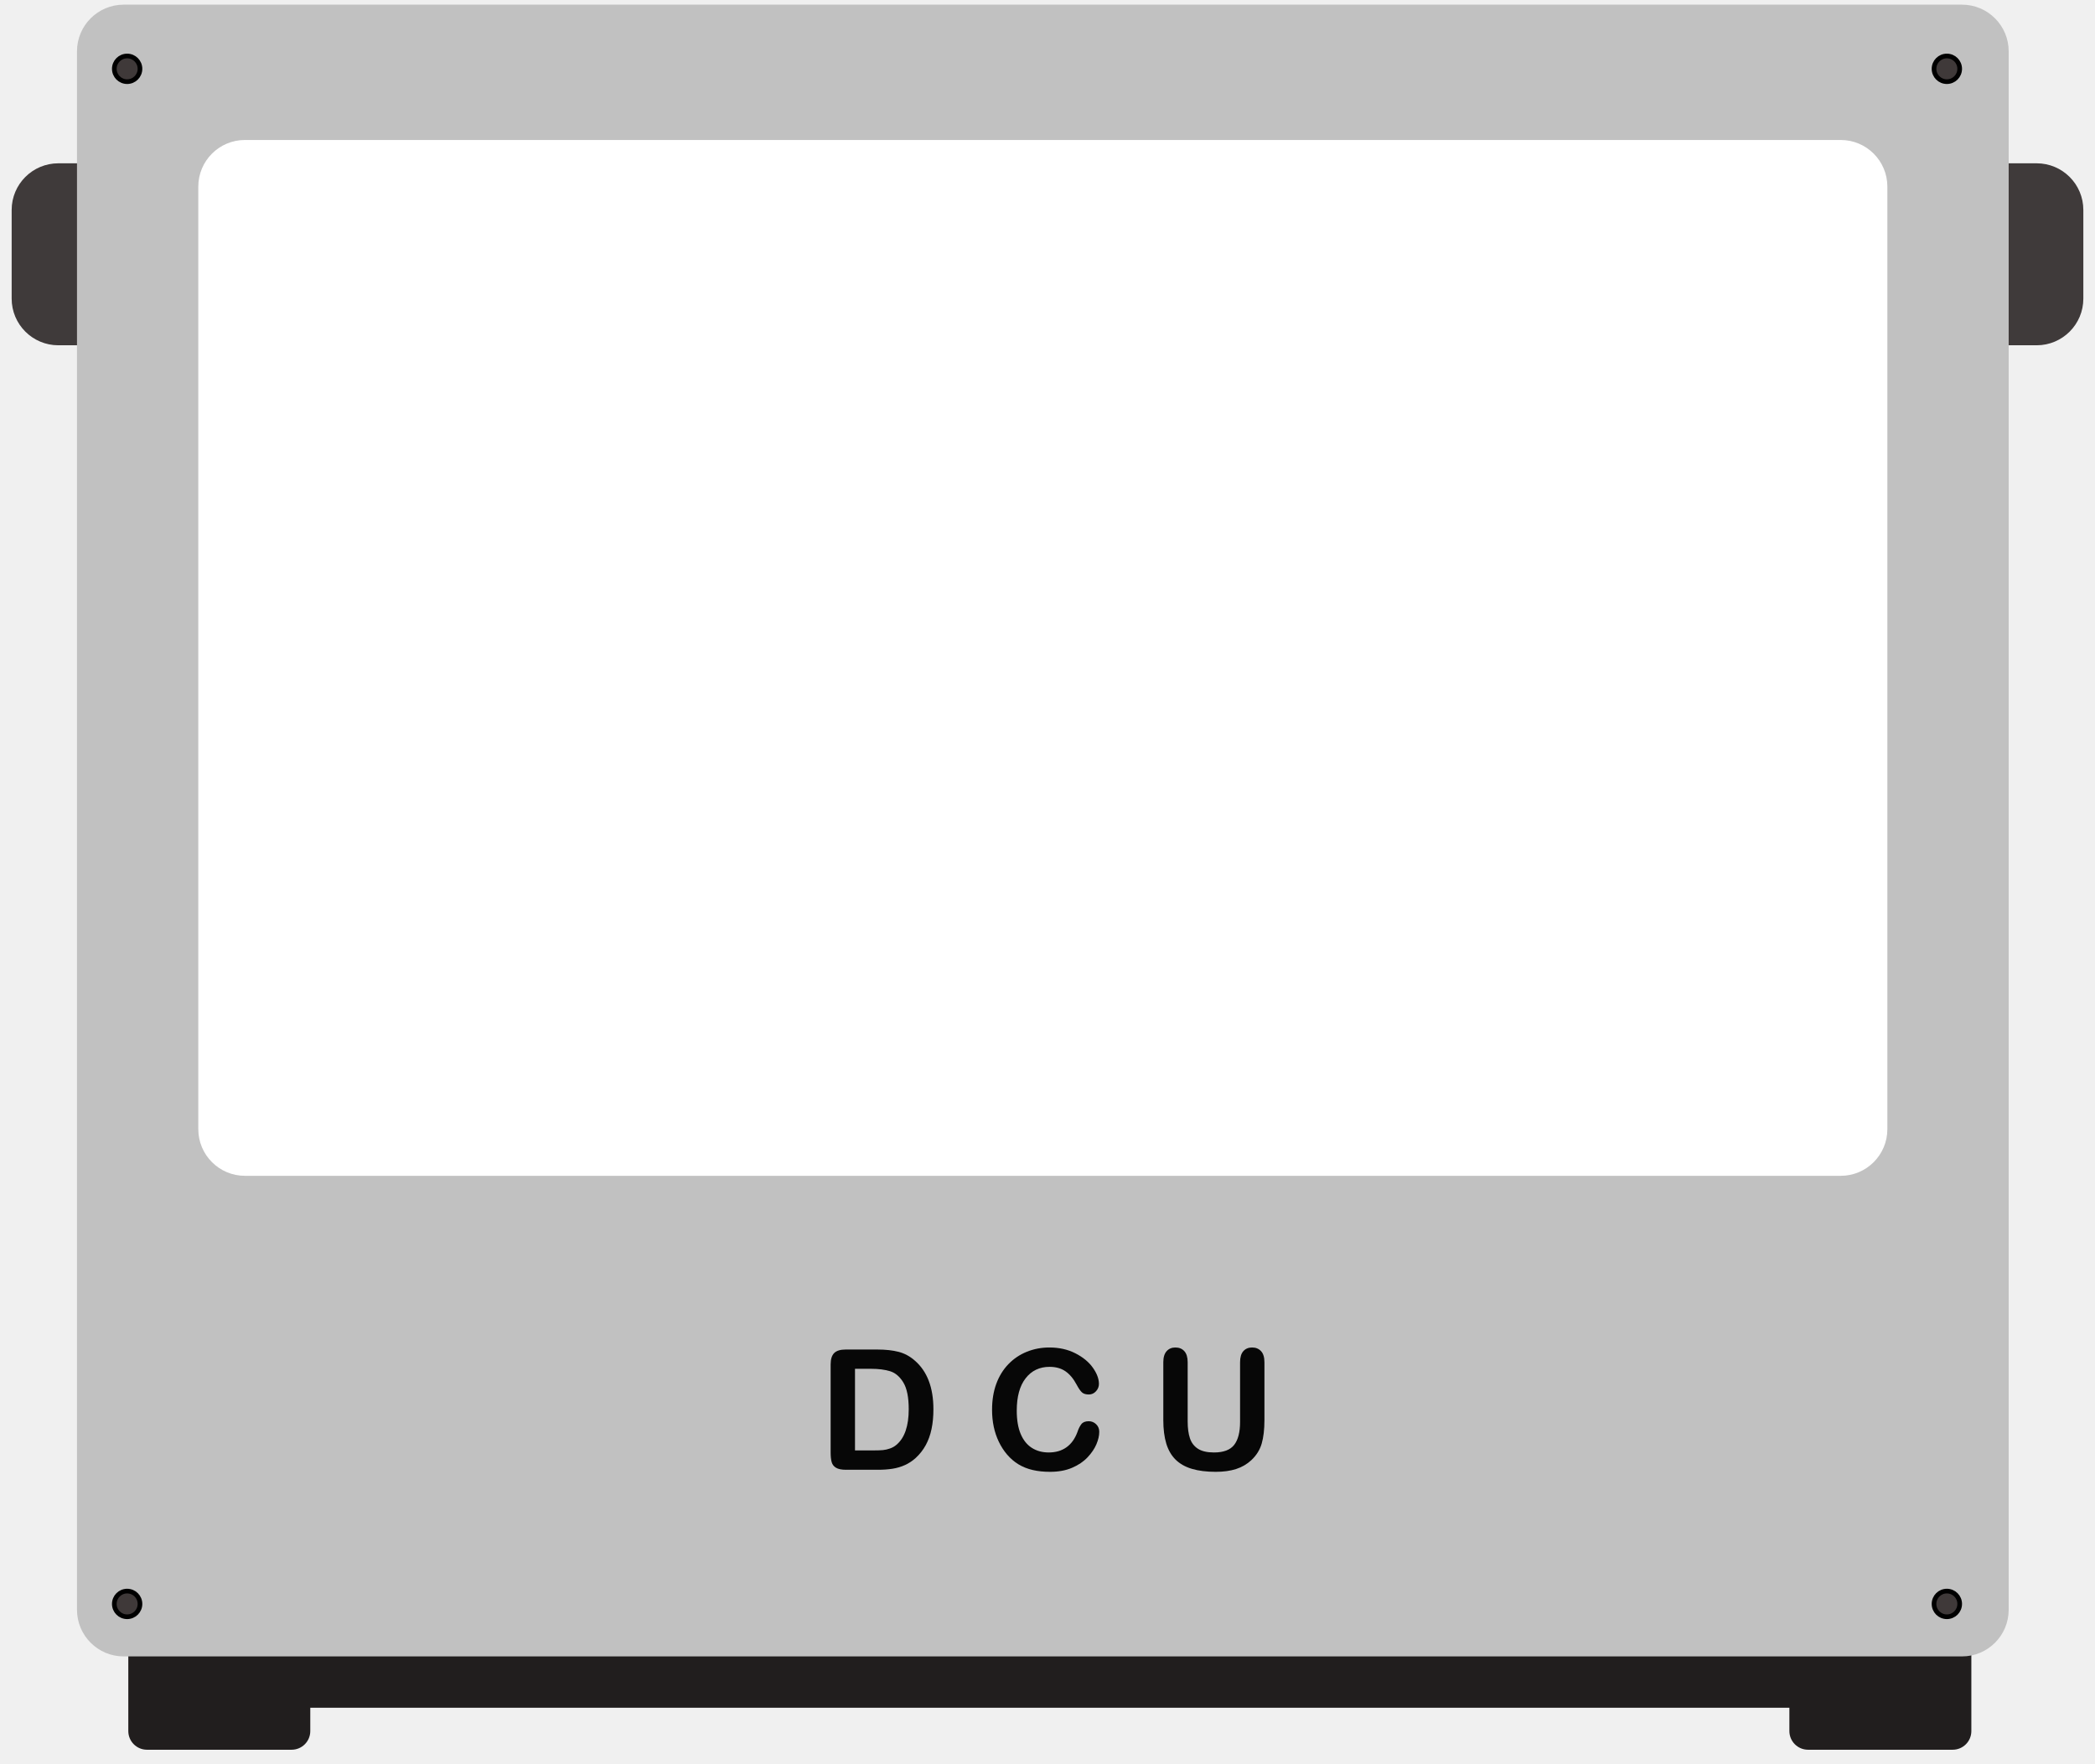
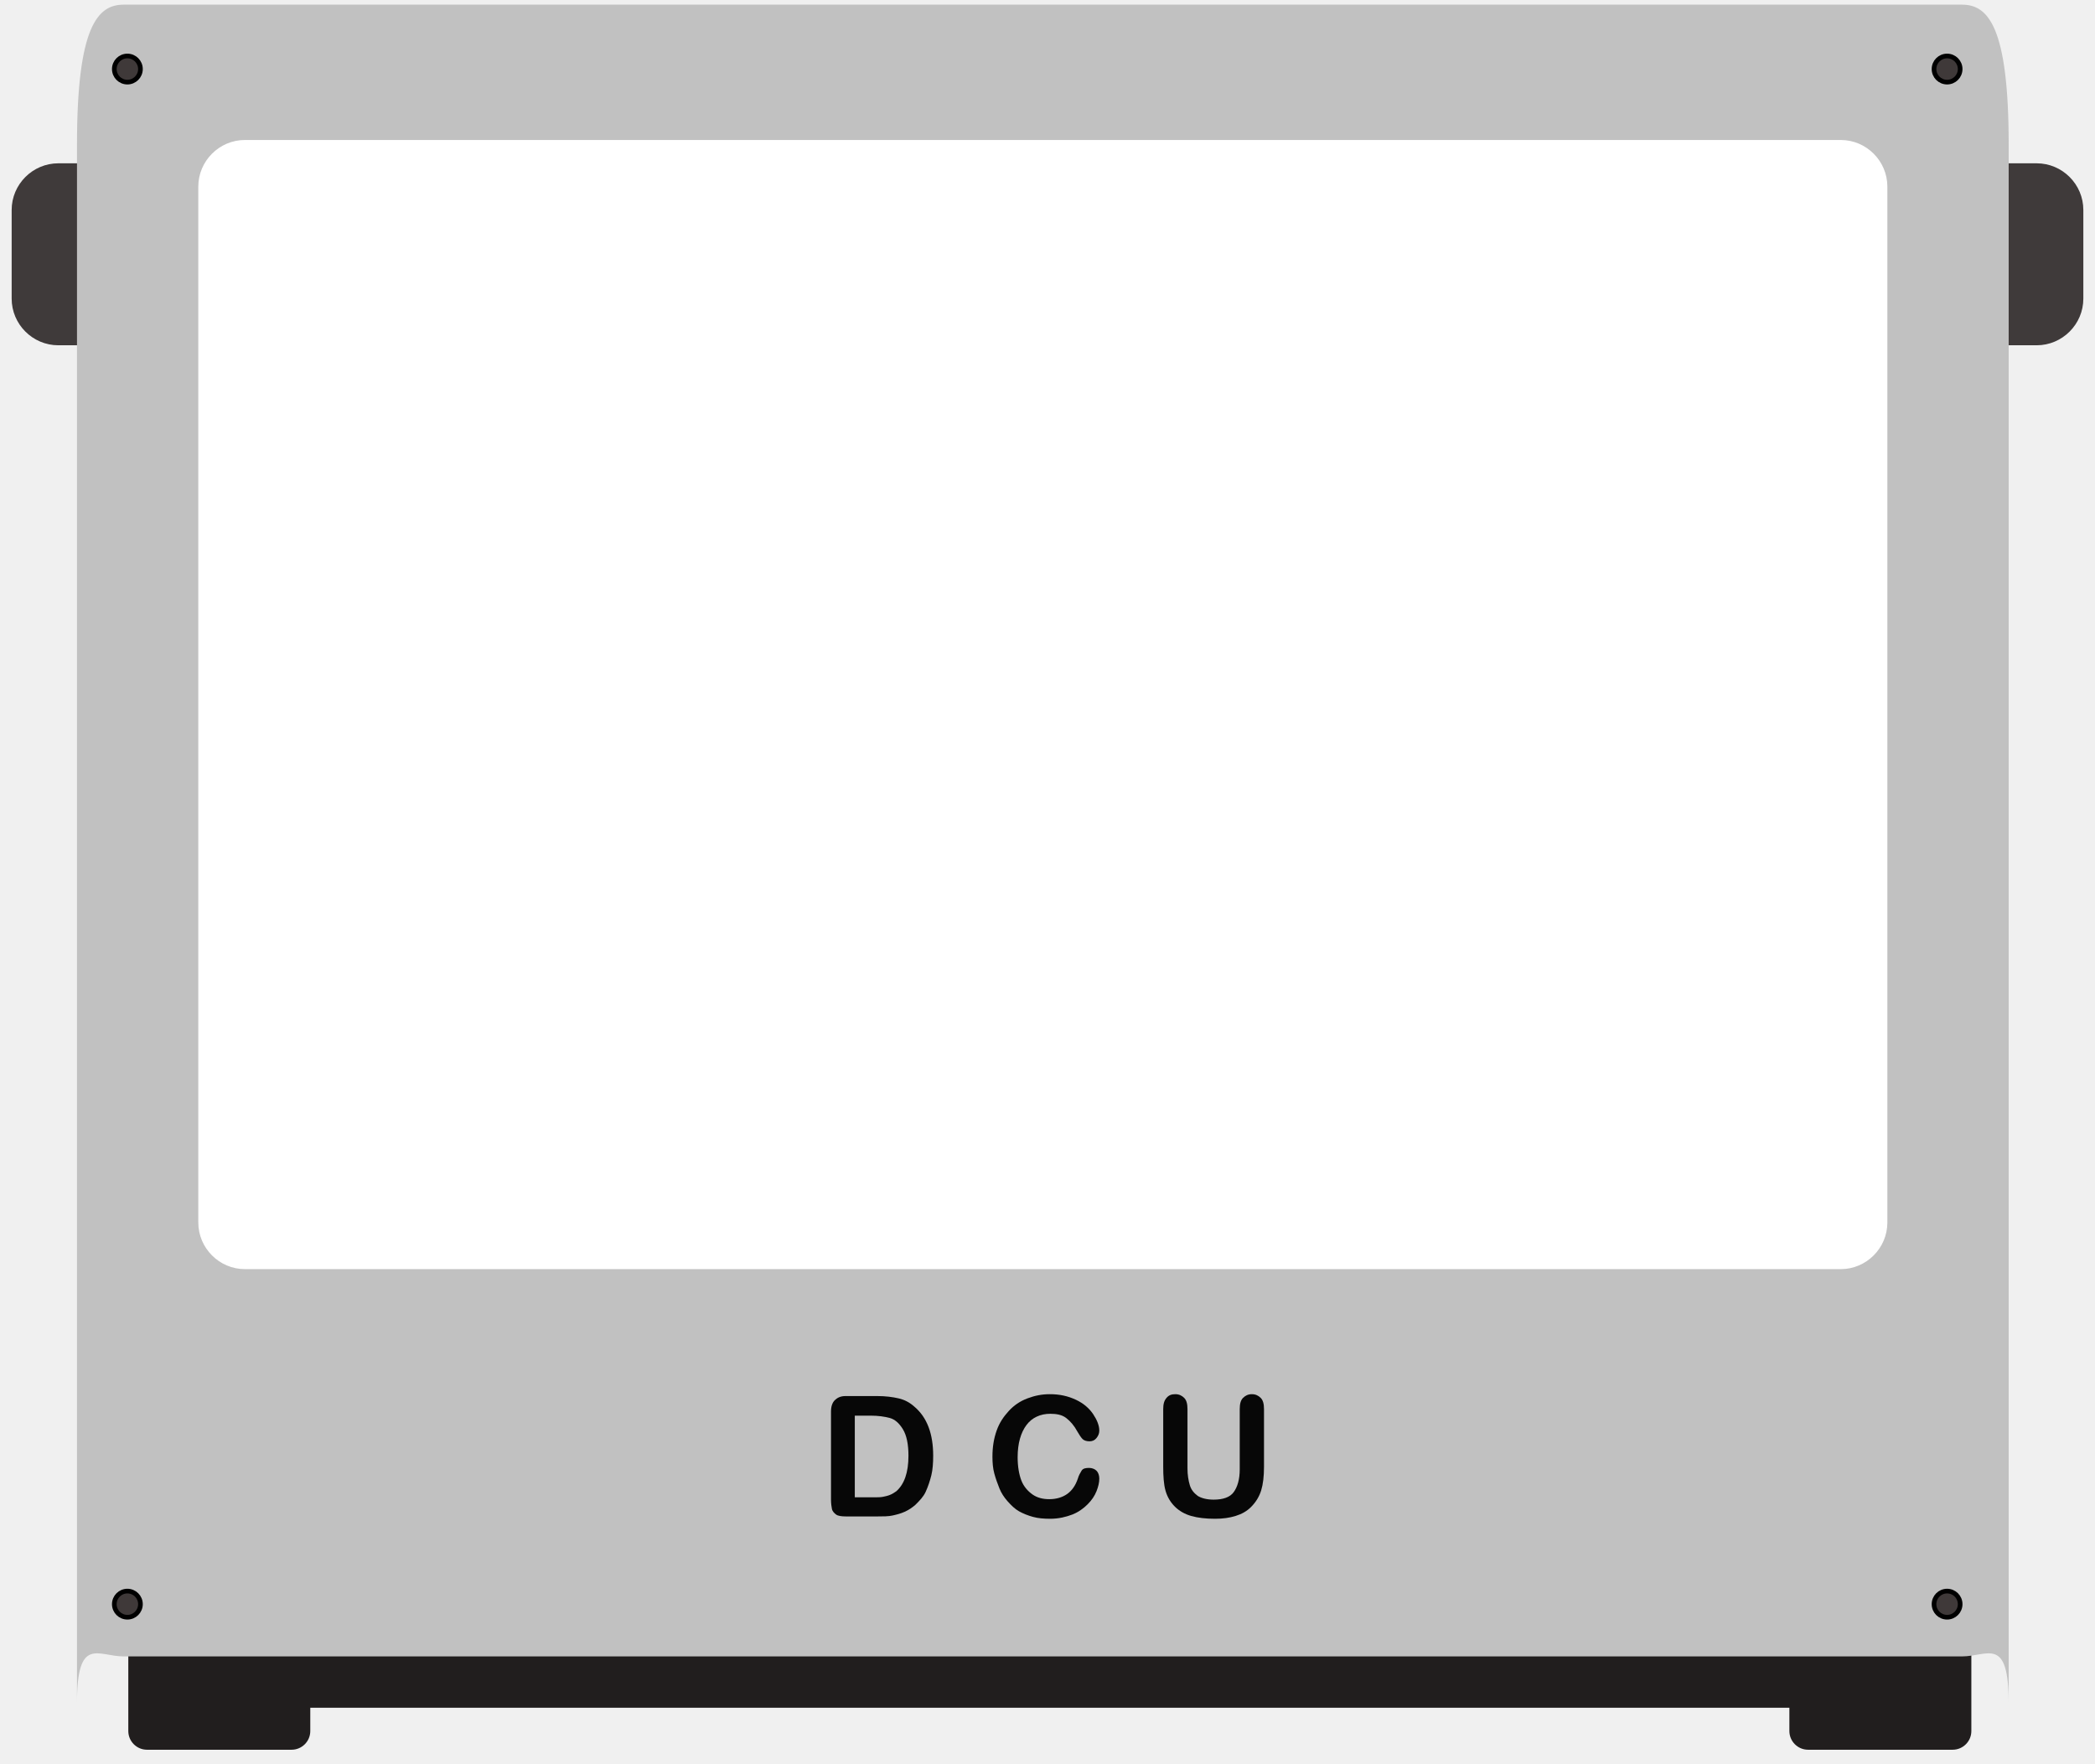
- <svg xmlns="http://www.w3.org/2000/svg" version="1.1" id="Layer_1" x="0px" y="0px" viewBox="0 0 449 378" enable-background="new 0 0 449 378" xml:space="preserve">
+ <svg xmlns="http://www.w3.org/2000/svg" version="1.1" id="Layer_1" x="0px" y="0px" viewBox="0 0 449 378" style="enable-background:new 0 0 449 378;" xml:space="preserve">
+   <style type="text/css">
+ 	.st0{fill:#3F3A3A;}
+ 	.st1{fill:#211E1E;}
+ 	.st2{fill:#C1C1C1;}
+ 	.st3{fill:#3F3939;stroke:#000000;stroke-miterlimit:10;}
+ 	.st4{fill:#FFFFFF;}
+ 	.st5{fill:#070707;}
+ </style>
  <g>
-     <path fill="#3F3A3A" d="M30.5,64c0,5.523-4.478,10-10,10h-8c-5.522,0-10-4.477-10-10V45c0-5.523,4.478-10,10-10h8   c5.522,0,10,4.477,10,10V64z" />
-     <path fill="#3F3A3A" d="M446.5,64c0,5.523-4.478,10-10,10h-8c-5.523,0-10-4.477-10-10V45c0-5.523,4.477-10,10-10h8   c5.522,0,10,4.477,10,10V64z" />
-     <path fill="#211E1E" d="M418.5,347h-16v-2c0-2.209-1.791-4-4-4h-350c-2.209,0-4,1.791-4,4v2h-13c-2.209,0-4,1.791-4,4v20   c0,2.209,1.791,4,4,4h31c2.209,0,4-1.791,4-4v-5h317v5c0,2.209,1.791,4,4,4h31c2.209,0,4-1.791,4-4v-20   C422.5,348.791,420.709,347,418.5,347z" />
-     <path fill="#C1C1C1" d="M430.5,345c0,5.522-4.478,10-10,10h-394c-5.522,0-10-4.478-10-10V11c0-5.523,4.478-10,10-10h394   c5.522,0,10,4.477,10,10V345z" />
-     <circle fill="#3F3939" stroke="#000000" stroke-miterlimit="10" cx="27.25" cy="14.75" r="2.75" />
-     <circle fill="#3F3939" stroke="#000000" stroke-miterlimit="10" cx="27.25" cy="343.75" r="2.75" />
-     <circle fill="#3F3939" stroke="#000000" stroke-miterlimit="10" cx="417.25" cy="343.75" r="2.75" />
-     <circle fill="#3F3939" stroke="#000000" stroke-miterlimit="10" cx="417.25" cy="14.75" r="2.75" />
-     <path fill="#FFFFFF" d="M404.5,242c0,5.523-4.478,10-10,10h-342c-5.523,0-10-4.477-10-10V40c0-5.523,4.477-10,10-10h342   c5.522,0,10,4.477,10,10V242z" />
+     <path class="st0" d="M30.5,64c0,5.5-4.5,10-10,10h-8c-5.5,0-10-4.5-10-10V45c0-5.5,4.5-10,10-10h8c5.5,0,10,4.5,10,10V64z" />
+     <path class="st0" d="M446.5,64c0,5.5-4.5,10-10,10h-8c-5.5,0-10-4.5-10-10V45c0-5.5,4.5-10,10-10h8c5.5,0,10,4.5,10,10V64z" />
+     <path class="st1" d="M418.5,347h-16v-2c0-2.2-1.8-4-4-4h-350c-2.2,0-4,1.8-4,4v2h-13c-2.2,0-4,1.8-4,4v20c0,2.2,1.8,4,4,4h31   c2.2,0,4-1.8,4-4v-5h317v5c0,2.2,1.8,4,4,4h31c2.2,0,4-1.8,4-4v-20C422.5,348.8,420.7,347,418.5,347z" />
+     <path class="st2" d="M430.5,365c0-14.5-4.5-10-10-10h-394c-5.5,0-10-4.5-10,10V31c0-25.5,4.5-30,10-30h394c5.5,0,10,4.5,10,30V365z   " />
+     <circle class="st3" cx="27.3" cy="14.8" r="2.8" />
+     <circle class="st3" cx="27.3" cy="343.8" r="2.8" />
+     <circle class="st3" cx="417.3" cy="343.8" r="2.8" />
+     <circle class="st3" cx="417.3" cy="14.8" r="2.8" />
+     <path class="st4" d="M404.5,262c0,5.5-4.5,10-10,10h-342c-5.5,0-10-4.5-10-10V40c0-5.5,4.5-10,10-10h342c5.5,0,10,4.5,10,10V262z" />
    <g>
-       <path fill="#070707" d="M181.223,289.23h6.803c1.77,0,3.287,0.164,4.553,0.492s2.414,0.943,3.445,1.846    c2.684,2.297,4.025,5.789,4.025,10.477c0,1.547-0.135,2.959-0.404,4.236s-0.686,2.429-1.248,3.454s-1.283,1.942-2.162,2.751    c-0.691,0.621-1.447,1.119-2.268,1.494s-1.702,0.639-2.646,0.791s-2.007,0.229-3.19,0.229h-6.803    c-0.949,0-1.664-0.144-2.145-0.431s-0.794-0.691-0.94-1.213s-0.22-1.198-0.22-2.03V292.43c0-1.125,0.252-1.939,0.756-2.443    S180.098,289.23,181.223,289.23z M183.244,293.361v17.49h3.955c0.867,0,1.547-0.023,2.039-0.07s1.002-0.164,1.529-0.352    s0.984-0.451,1.371-0.791c1.746-1.477,2.619-4.02,2.619-7.629c0-2.543-0.384-4.447-1.151-5.713s-1.714-2.071-2.839-2.417    s-2.484-0.519-4.078-0.519H183.244z" />
-       <path fill="#070707" d="M235.592,306.861c0,0.82-0.202,1.708-0.606,2.663s-1.04,1.893-1.907,2.813s-1.975,1.667-3.322,2.241    s-2.918,0.861-4.711,0.861c-1.359,0-2.596-0.129-3.709-0.387s-2.124-0.659-3.032-1.204s-1.743-1.263-2.505-2.153    c-0.68-0.809-1.26-1.714-1.74-2.716s-0.841-2.071-1.081-3.208s-0.36-2.344-0.36-3.621c0-2.074,0.302-3.932,0.905-5.572    s1.468-3.044,2.593-4.21s2.443-2.054,3.955-2.663s3.123-0.914,4.834-0.914c2.086,0,3.943,0.416,5.572,1.248    s2.877,1.86,3.744,3.085s1.301,2.382,1.301,3.472c0,0.598-0.211,1.125-0.633,1.582s-0.932,0.686-1.529,0.686    c-0.668,0-1.169-0.158-1.503-0.475s-0.706-0.861-1.116-1.635c-0.68-1.277-1.479-2.232-2.399-2.865s-2.054-0.949-3.401-0.949    c-2.145,0-3.853,0.814-5.124,2.443s-1.907,3.943-1.907,6.943c0,2.004,0.281,3.671,0.844,5.001s1.359,2.323,2.391,2.979    s2.238,0.984,3.621,0.984c1.5,0,2.769-0.372,3.806-1.116s1.819-1.837,2.347-3.278c0.223-0.68,0.498-1.233,0.826-1.661    s0.855-0.642,1.582-0.642c0.621,0,1.154,0.217,1.6,0.65S235.592,306.217,235.592,306.861z" />
-       <path fill="#070707" d="M249.32,304.348v-12.393c0-1.055,0.237-1.846,0.712-2.373s1.099-0.791,1.872-0.791    c0.809,0,1.45,0.264,1.925,0.791s0.712,1.318,0.712,2.373v12.674c0,1.441,0.161,2.646,0.483,3.612s0.894,1.717,1.714,2.25    s1.969,0.8,3.445,0.8c2.039,0,3.48-0.542,4.324-1.626s1.266-2.728,1.266-4.931v-12.779c0-1.066,0.234-1.86,0.703-2.382    s1.096-0.782,1.881-0.782s1.421,0.261,1.907,0.782s0.729,1.315,0.729,2.382v12.393c0,2.016-0.196,3.697-0.589,5.045    s-1.134,2.531-2.224,3.551c-0.938,0.867-2.027,1.5-3.27,1.898s-2.695,0.598-4.359,0.598c-1.98,0-3.686-0.214-5.115-0.642    s-2.596-1.09-3.498-1.986s-1.564-2.045-1.986-3.445S249.32,306.293,249.32,304.348z" />
+       <path class="st5" d="M181.2,299.2h6.8c1.8,0,3.3,0.2,4.6,0.5s2.4,0.9,3.4,1.8c2.7,2.3,4,5.8,4,10.5c0,1.5-0.1,3-0.4,4.2    s-0.7,2.4-1.2,3.5s-1.3,1.9-2.2,2.8c-0.7,0.6-1.4,1.1-2.3,1.5s-1.7,0.6-2.6,0.8s-2,0.2-3.2,0.2h-6.8c-0.9,0-1.7-0.1-2.1-0.4    s-0.8-0.7-0.9-1.2s-0.2-1.2-0.2-2v-18.9c0-1.1,0.3-1.9,0.8-2.4S180.1,299.2,181.2,299.2z M183.2,303.4v17.5h4c0.9,0,1.5,0,2-0.1    s1-0.2,1.5-0.4s1-0.5,1.4-0.8c1.7-1.5,2.6-4,2.6-7.6c0-2.5-0.4-4.4-1.2-5.7s-1.7-2.1-2.8-2.4s-2.5-0.5-4.1-0.5L183.2,303.4    L183.2,303.4z" />
+       <path class="st5" d="M235.6,316.9c0,0.8-0.2,1.7-0.6,2.7s-1,1.9-1.9,2.8s-2,1.7-3.3,2.2s-2.9,0.9-4.7,0.9c-1.4,0-2.6-0.1-3.7-0.4    s-2.1-0.7-3-1.2s-1.7-1.3-2.5-2.2c-0.7-0.8-1.3-1.7-1.7-2.7s-0.8-2.1-1.1-3.2s-0.4-2.3-0.4-3.6c0-2.1,0.3-3.9,0.9-5.6    s1.5-3,2.6-4.2s2.4-2.1,4-2.7s3.1-0.9,4.8-0.9c2.1,0,3.9,0.4,5.6,1.2s2.9,1.9,3.7,3.1s1.3,2.4,1.3,3.5c0,0.6-0.2,1.1-0.6,1.6    s-0.9,0.7-1.5,0.7c-0.7,0-1.2-0.2-1.5-0.5s-0.7-0.9-1.1-1.6c-0.7-1.3-1.5-2.2-2.4-2.9s-2.1-0.9-3.4-0.9c-2.1,0-3.9,0.8-5.1,2.4    s-1.9,3.9-1.9,6.9c0,2,0.3,3.7,0.8,5s1.4,2.3,2.4,3s2.2,1,3.6,1c1.5,0,2.8-0.4,3.8-1.1s1.8-1.8,2.3-3.3c0.2-0.7,0.5-1.2,0.8-1.7    s0.9-0.6,1.6-0.6c0.6,0,1.2,0.2,1.6,0.6S235.6,316.2,235.6,316.9z" />
+       <path class="st5" d="M249.3,314.3V302c0-1.1,0.2-1.8,0.7-2.4s1.1-0.8,1.9-0.8c0.8,0,1.4,0.3,1.9,0.8s0.7,1.3,0.7,2.4v12.7    c0,1.4,0.2,2.6,0.5,3.6s0.9,1.7,1.7,2.3c0.8,0.5,2,0.8,3.4,0.8c2,0,3.5-0.5,4.3-1.6s1.3-2.7,1.3-4.9V302c0-1.1,0.2-1.9,0.7-2.4    s1.1-0.8,1.9-0.8s1.4,0.3,1.9,0.8s0.7,1.3,0.7,2.4v12.4c0,2-0.2,3.7-0.6,5s-1.1,2.5-2.2,3.6c-0.9,0.9-2,1.5-3.3,1.9    s-2.7,0.6-4.4,0.6c-2,0-3.7-0.2-5.1-0.6s-2.6-1.1-3.5-2s-1.6-2-2-3.4S249.3,316.3,249.3,314.3z" />
    </g>
  </g>
</svg>
